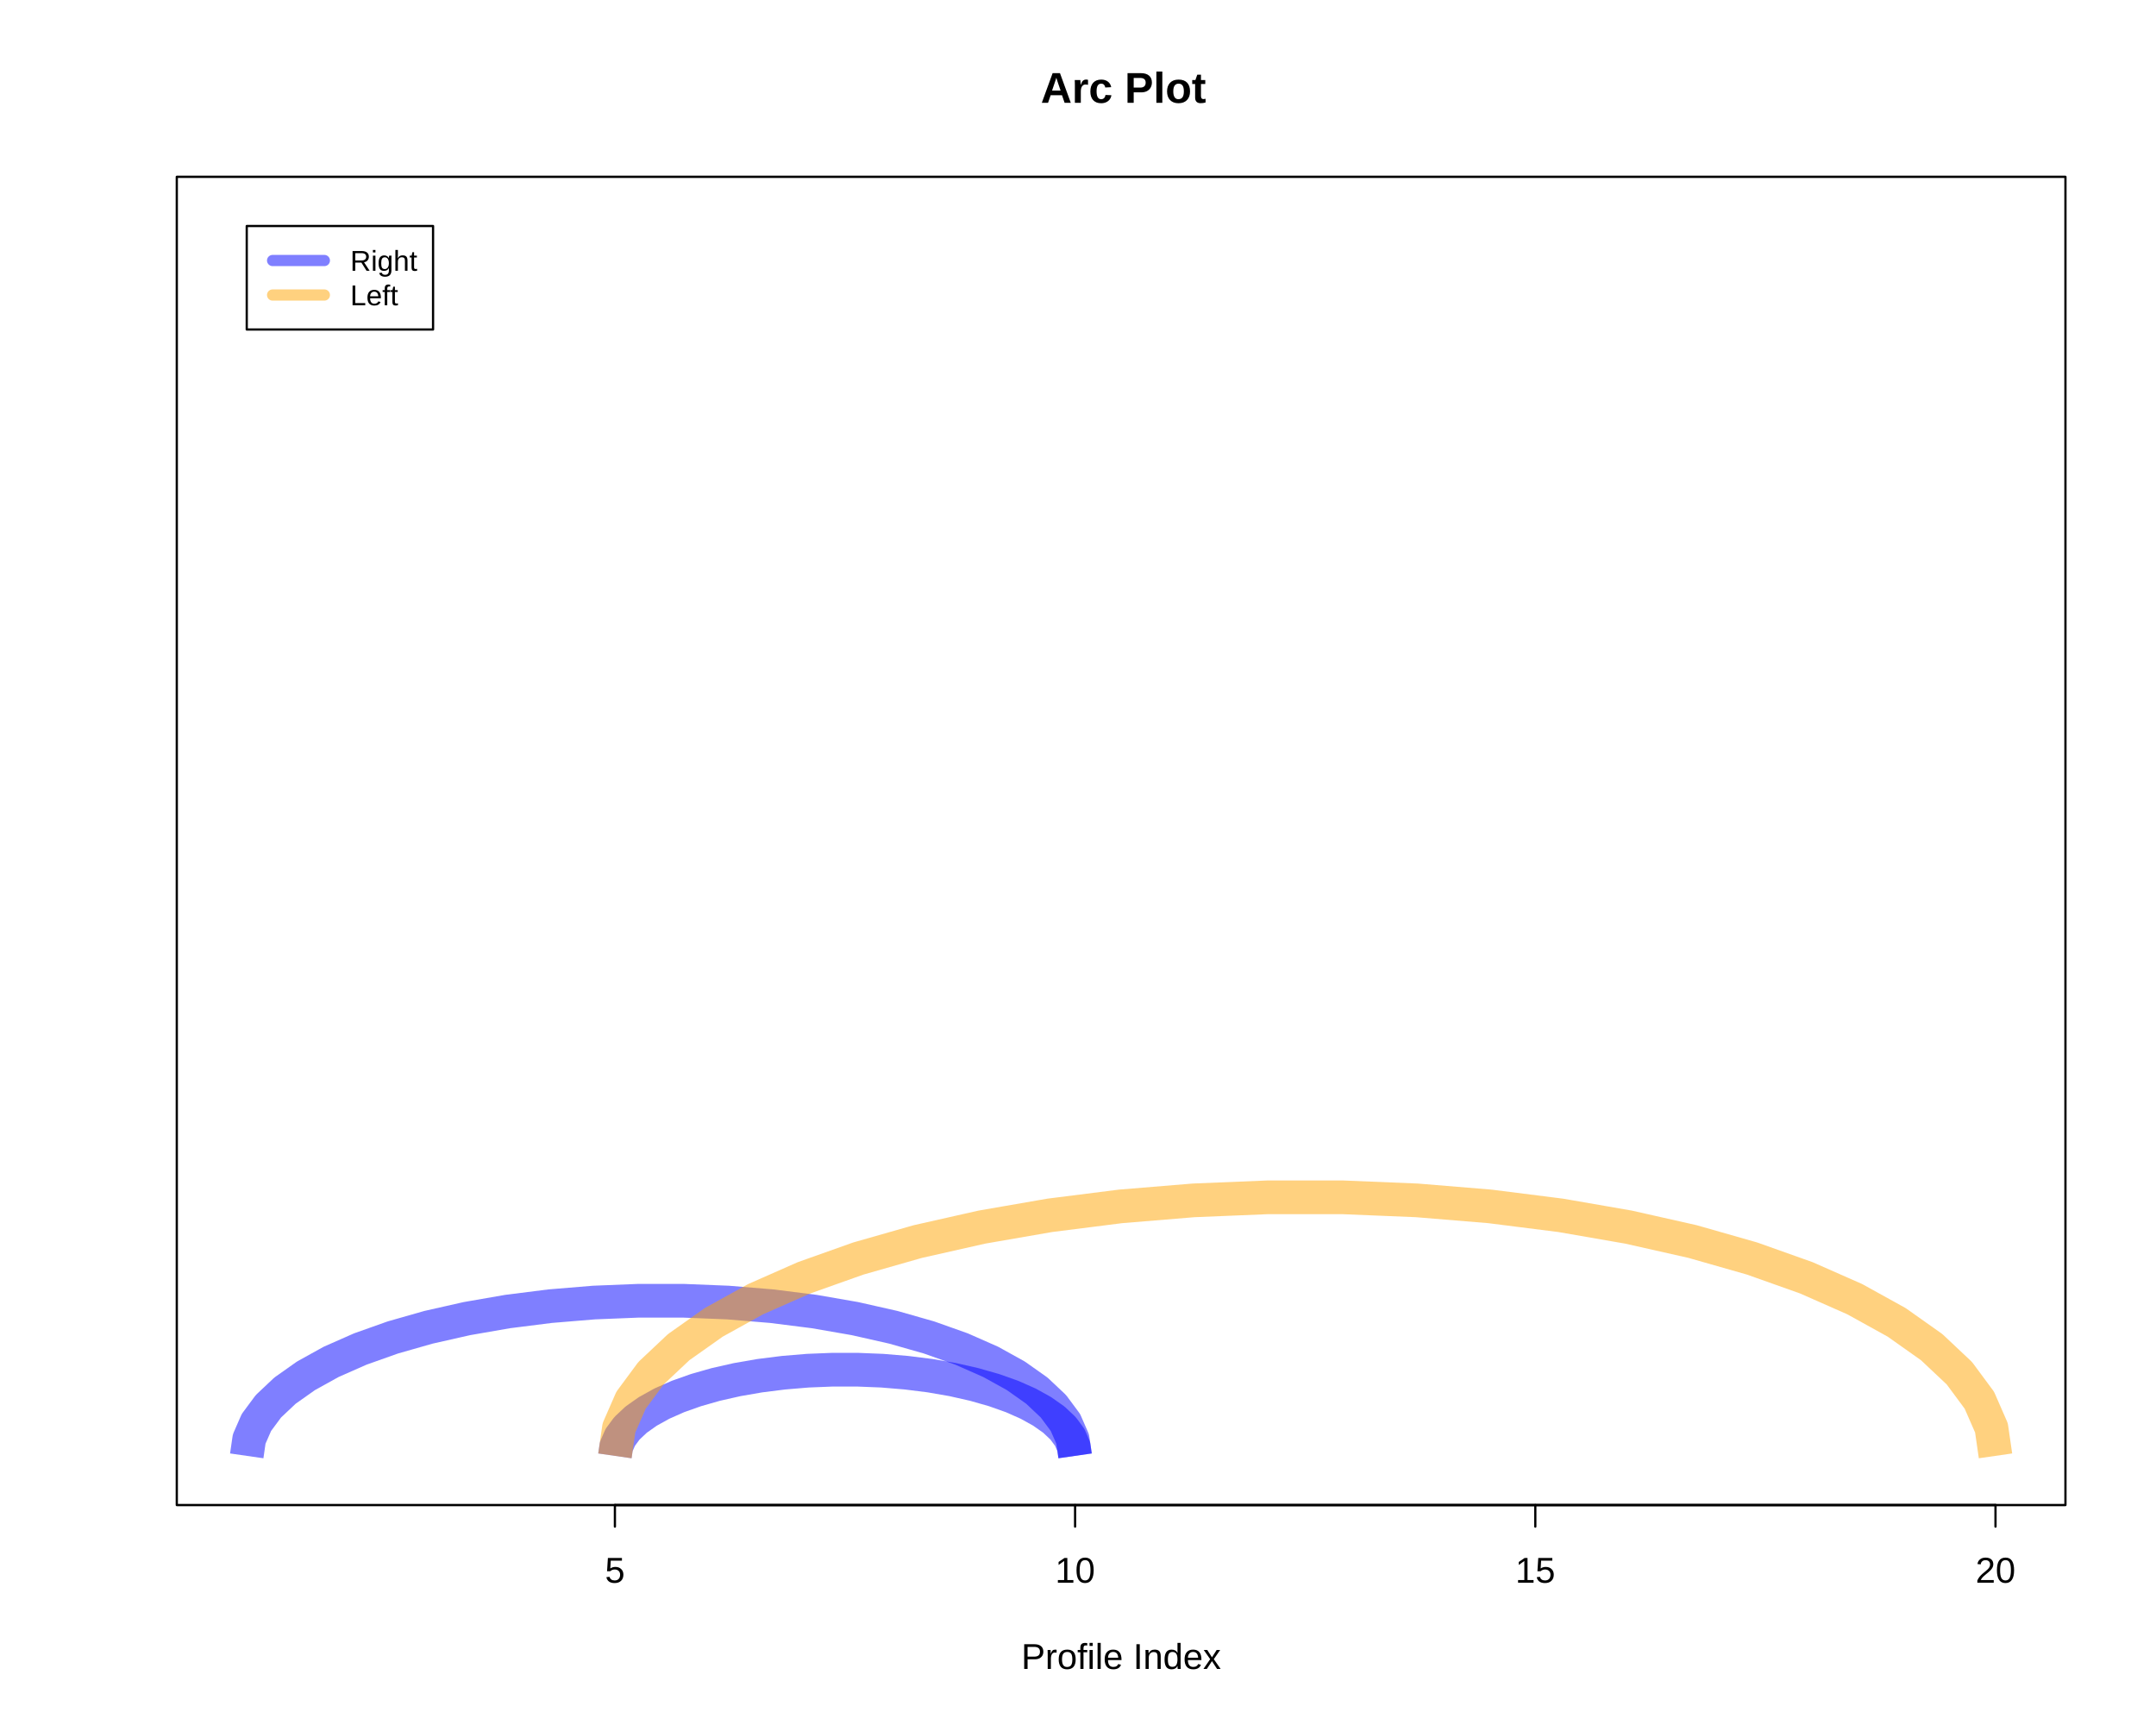
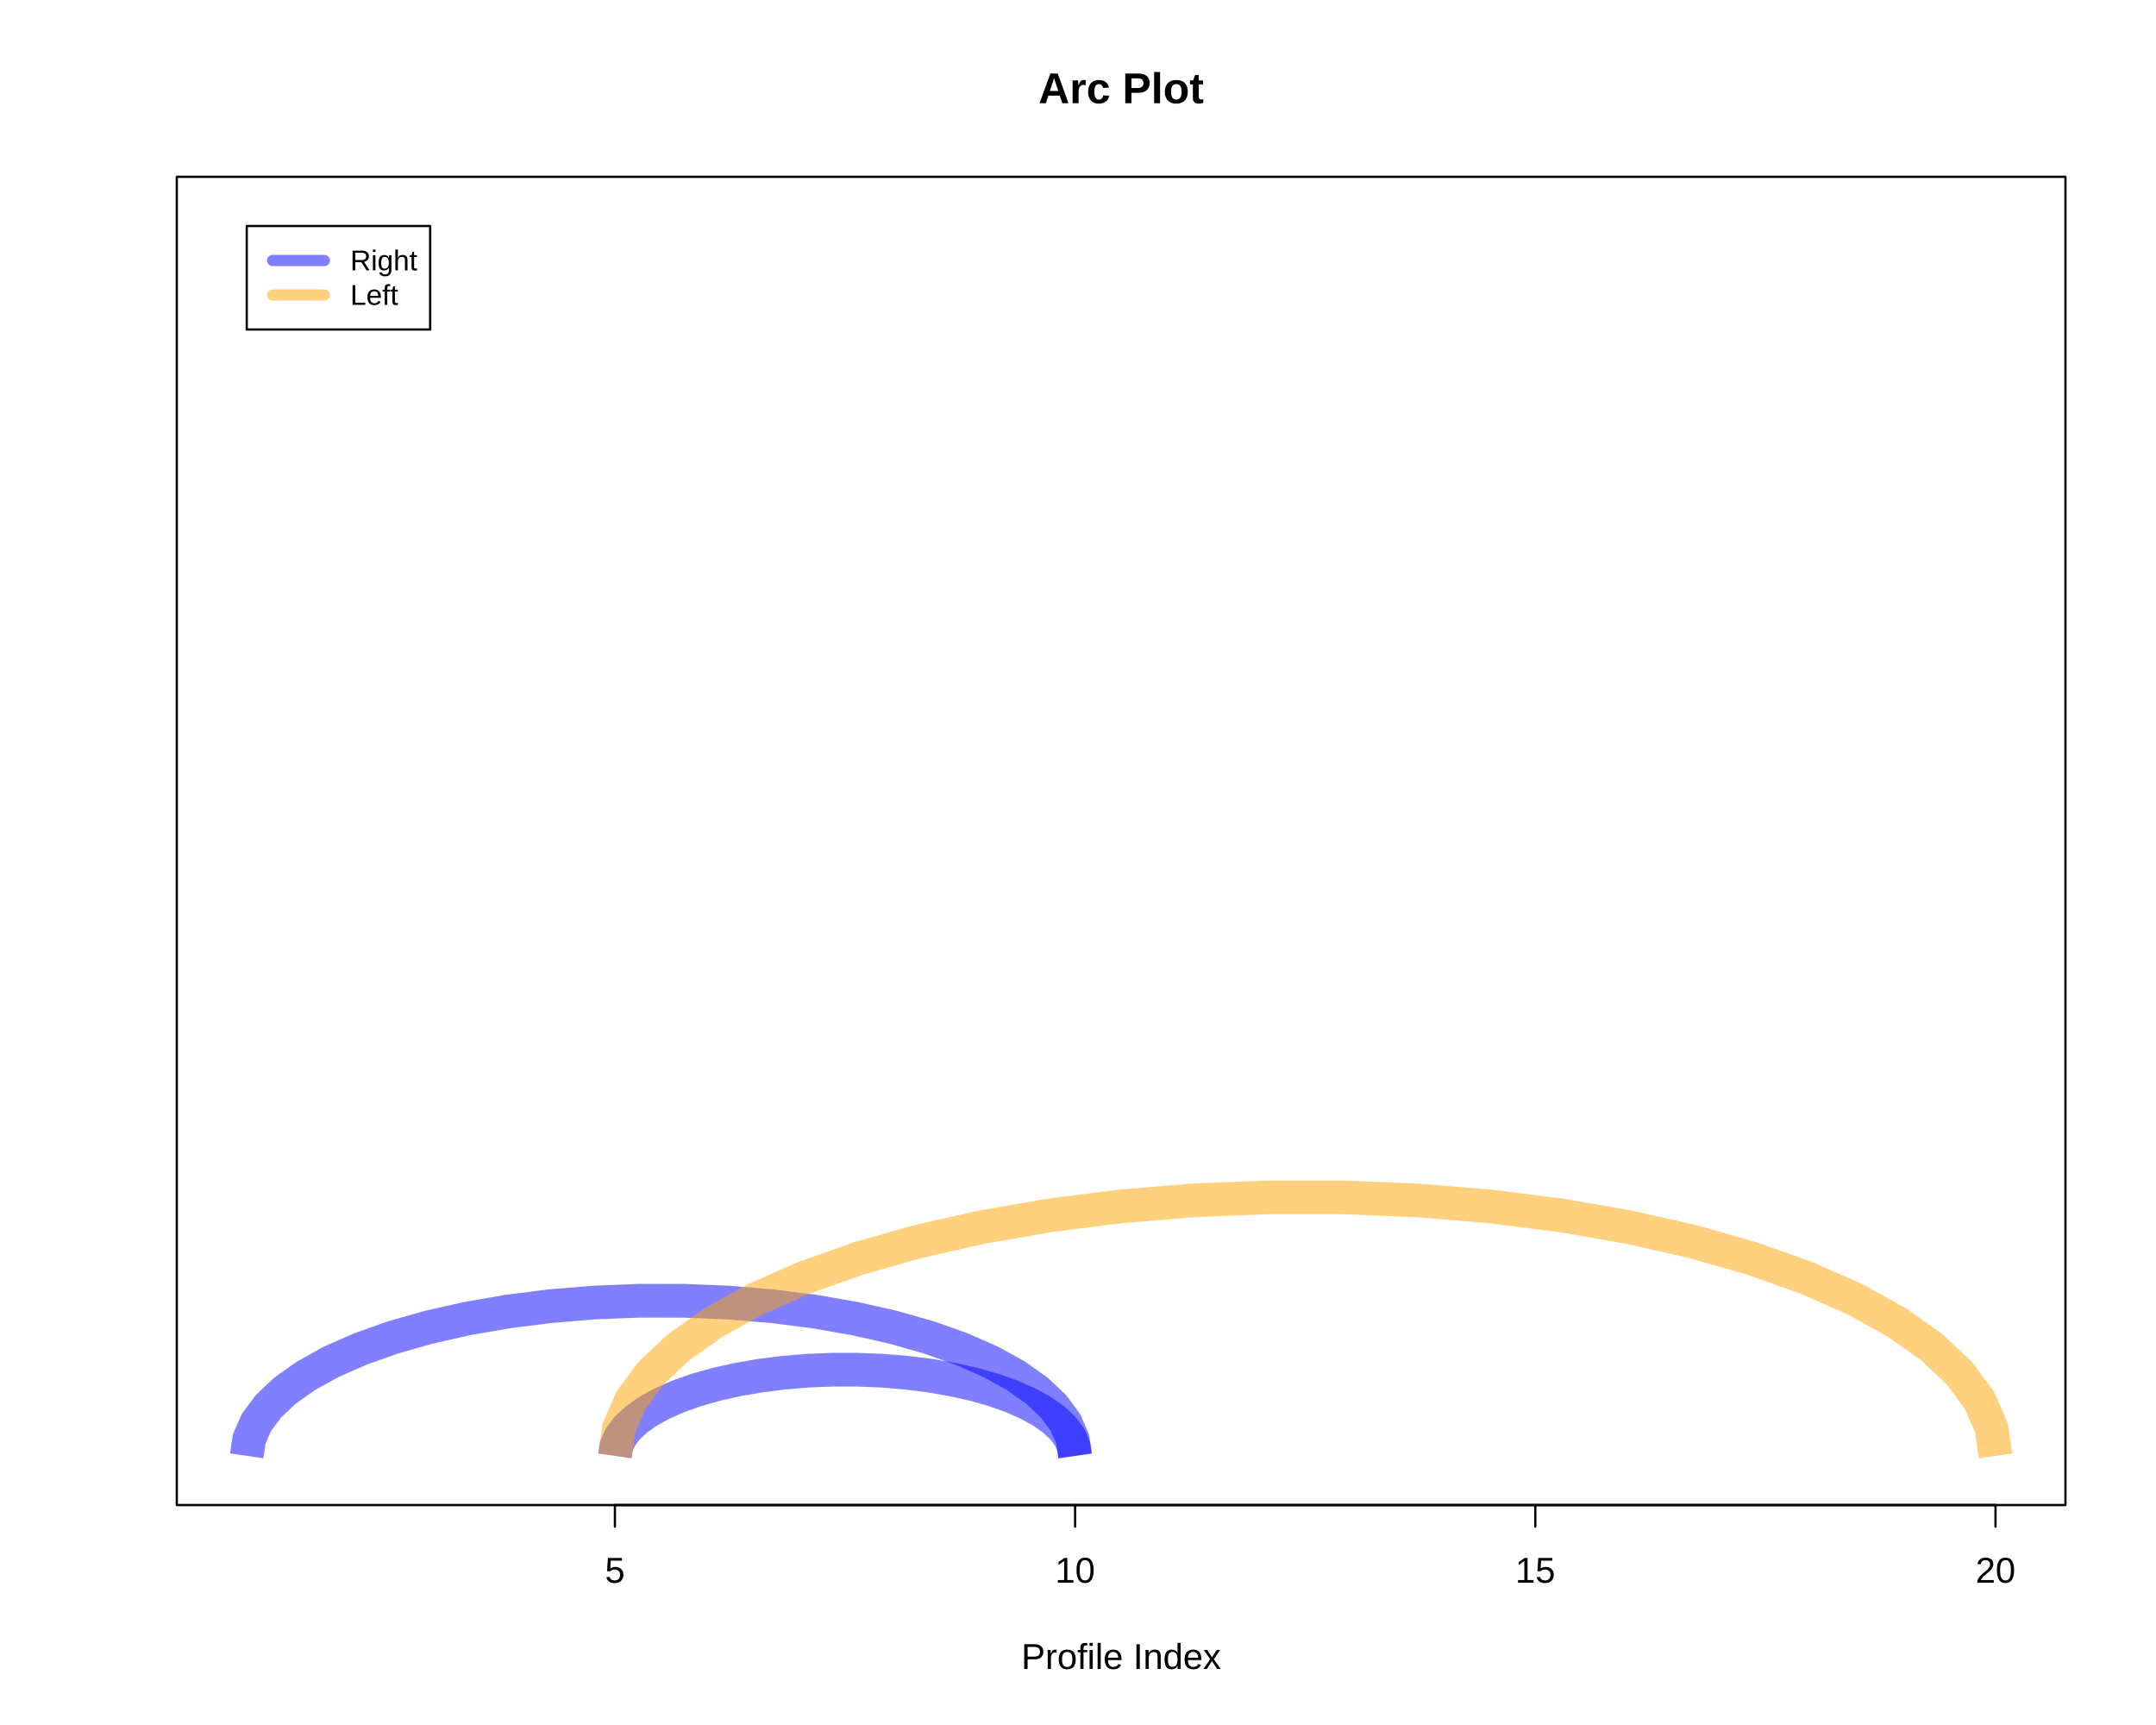
<svg xmlns="http://www.w3.org/2000/svg" viewBox="0 0 720.00 576.00">
  <defs>
    <style type="text/css">
-     line, polyline, path, rect, circle {
+     line, polyline, polygon, path, rect, circle {
      fill: none;
      stroke: #000000;
      stroke-linecap: round;
      stroke-linejoin: round;
      stroke-miterlimit: 10.00;
    }
  </style>
  </defs>
  <rect width="100%" height="100%" style="stroke: none; fill: #FFFFFF;" />
  <line x1="205.35" y1="502.56" x2="666.40" y2="502.56" style="stroke-width: 0.75;" />
  <line x1="205.35" y1="502.56" x2="205.35" y2="509.76" style="stroke-width: 0.75;" />
  <line x1="359.03" y1="502.56" x2="359.03" y2="509.76" style="stroke-width: 0.75;" />
  <line x1="512.72" y1="502.56" x2="512.72" y2="509.76" style="stroke-width: 0.75;" />
  <line x1="666.40" y1="502.56" x2="666.40" y2="509.76" style="stroke-width: 0.75;" />
  <text x="202.01" y="528.48" style="font-size: 12.00px; font-family: Liberation Sans;" textLength="6.67px" lengthAdjust="spacingAndGlyphs">5</text>
-   <text x="352.36" y="528.48" style="font-size: 12.00px; font-family: Liberation Sans;" textLength="13.35px" lengthAdjust="spacingAndGlyphs">10</text>
-   <text x="506.04" y="528.48" style="font-size: 12.00px; font-family: Liberation Sans;" textLength="13.35px" lengthAdjust="spacingAndGlyphs">15</text>
-   <text x="659.73" y="528.48" style="font-size: 12.00px; font-family: Liberation Sans;" textLength="13.35px" lengthAdjust="spacingAndGlyphs">20</text>
+   <text x="352.36" y="528.48" style="font-size: 12.00px; font-family: Liberation Sans;" textLength="13.34px" lengthAdjust="spacingAndGlyphs">10</text>
+   <text x="506.04" y="528.48" style="font-size: 12.00px; font-family: Liberation Sans;" textLength="13.34px" lengthAdjust="spacingAndGlyphs">15</text>
+   <text x="659.73" y="528.48" style="font-size: 12.00px; font-family: Liberation Sans;" textLength="13.34px" lengthAdjust="spacingAndGlyphs">20</text>
  <polyline points="59.04,502.56 689.76,502.56 689.76,59.04 59.04,59.04 59.04,502.56 " style="stroke-width: 0.75;" />
-   <text x="347.56" y="34.33" style="font-size: 14.40px; font-weight: bold; font-family: Liberation Sans;" textLength="53.68px" lengthAdjust="spacingAndGlyphs">Arc Plot</text>
-   <text x="341.05" y="557.28" style="font-size: 12.00px; font-family: Liberation Sans;" textLength="66.70px" lengthAdjust="spacingAndGlyphs">Profile Index</text>
+   <text x="346.81" y="34.47" style="font-size: 14.40px; font-weight: bold; font-family: Liberation Sans;" textLength="55.17px" lengthAdjust="spacingAndGlyphs">Arc Plot</text>
+   <text x="341.06" y="557.28" style="font-size: 12.00px; font-family: Liberation Sans;" textLength="66.69px" lengthAdjust="spacingAndGlyphs">Profile Index</text>
  <defs>
    <clipPath id="cpNTkuMDR8Njg5Ljc2fDUwMi41Nnw1OS4wNA==">
      <rect x="59.04" y="59.04" width="630.72" height="443.52" />
    </clipPath>
  </defs>
  <polyline points="359.03,486.13 358.58,483.02 357.24,479.94 355.01,476.93 351.93,474.03 348.03,471.28 343.36,468.69 337.98,466.31 331.94,464.17 325.31,462.28 318.18,460.67 310.63,459.36 302.75,458.37 294.62,457.69 286.35,457.36 278.03,457.36 269.76,457.69 261.63,458.37 253.75,459.36 246.20,460.67 239.07,462.28 232.44,464.17 226.40,466.31 221.02,468.69 216.35,471.28 212.45,474.03 209.37,476.93 207.14,479.94 205.80,483.02 205.35,486.13 " style="stroke-width: 11.25; stroke: #0000FF; stroke-opacity: 0.50; stroke-linecap: butt;" clip-path="url(#cpNTkuMDR8Njg5Ljc2fDUwMi41Nnw1OS4wNA==)" />
  <polyline points="359.03,486.13 358.22,480.52 355.80,474.98 351.79,469.57 346.25,464.35 339.23,459.39 330.83,454.74 321.13,450.46 310.26,446.60 298.34,443.20 285.50,440.30 271.91,437.94 257.72,436.15 243.09,434.94 228.20,434.34 213.23,434.34 198.34,434.94 183.71,436.15 169.52,437.94 155.93,440.30 143.09,443.20 131.17,446.60 120.30,450.46 110.60,454.74 102.20,459.39 95.18,464.35 89.64,469.57 85.63,474.98 83.21,480.52 82.40,486.13 " style="stroke-width: 11.25; stroke: #0000FF; stroke-opacity: 0.50; stroke-linecap: butt;" clip-path="url(#cpNTkuMDR8Njg5Ljc2fDUwMi41Nnw1OS4wNA==)" />
  <polyline points="666.40,486.13 665.05,476.79 661.01,467.55 654.33,458.53 645.09,449.83 633.40,441.56 619.39,433.81 603.23,426.68 585.11,420.24 565.24,414.57 543.85,409.75 521.20,405.82 497.55,402.83 473.17,400.82 448.35,399.80 423.39,399.80 398.58,400.82 374.20,402.83 350.55,405.82 327.89,409.75 306.51,414.57 286.63,420.24 268.51,426.68 252.35,433.81 238.35,441.56 226.65,449.83 217.41,458.53 210.74,467.55 206.70,476.79 205.35,486.13 " style="stroke-width: 11.25; stroke: #FFA500; stroke-opacity: 0.50; stroke-linecap: butt;" clip-path="url(#cpNTkuMDR8Njg5Ljc2fDUwMi41Nnw1OS4wNA==)" />
-   <rect x="82.40" y="75.47" width="62.22" height="34.56" style="stroke-width: 0.75; fill: #FFFFFF;" clip-path="url(#cpNTkuMDR8Njg5Ljc2fDUwMi41Nnw1OS4wNA==)" />
+   <rect x="82.40" y="75.47" width="61.25" height="34.56" style="stroke-width: 0.75; fill: #FFFFFF;" clip-path="url(#cpNTkuMDR8Njg5Ljc2fDUwMi41Nnw1OS4wNA==)" />
  <line x1="91.04" y1="86.99" x2="108.32" y2="86.99" style="stroke-width: 3.75; stroke: #0000FF; stroke-opacity: 0.50;" clip-path="url(#cpNTkuMDR8Njg5Ljc2fDUwMi41Nnw1OS4wNA==)" />
  <line x1="91.04" y1="98.51" x2="108.32" y2="98.51" style="stroke-width: 3.75; stroke: #FFA500; stroke-opacity: 0.50;" clip-path="url(#cpNTkuMDR8Njg5Ljc2fDUwMi41Nnw1OS4wNA==)" />
  <g clip-path="url(#cpNTkuMDR8Njg5Ljc2fDUwMi41Nnw1OS4wNA==)">
-     <text x="116.96" y="90.42" style="font-size: 9.60px; font-family: Liberation Sans;" textLength="23.34px" lengthAdjust="spacingAndGlyphs">Right</text>
+     <text x="116.96" y="90.28" style="font-size: 9.60px; font-family: Liberation Sans;" textLength="22.38px" lengthAdjust="spacingAndGlyphs">Right</text>
  </g>
  <g clip-path="url(#cpNTkuMDR8Njg5Ljc2fDUwMi41Nnw1OS4wNA==)">
-     <text x="116.96" y="101.94" style="font-size: 9.60px; font-family: Liberation Sans;" textLength="16.68px" lengthAdjust="spacingAndGlyphs">Left</text>
+     <text x="116.96" y="101.80" style="font-size: 9.60px; font-family: Liberation Sans;" textLength="16.00px" lengthAdjust="spacingAndGlyphs">Left</text>
  </g>
</svg>
